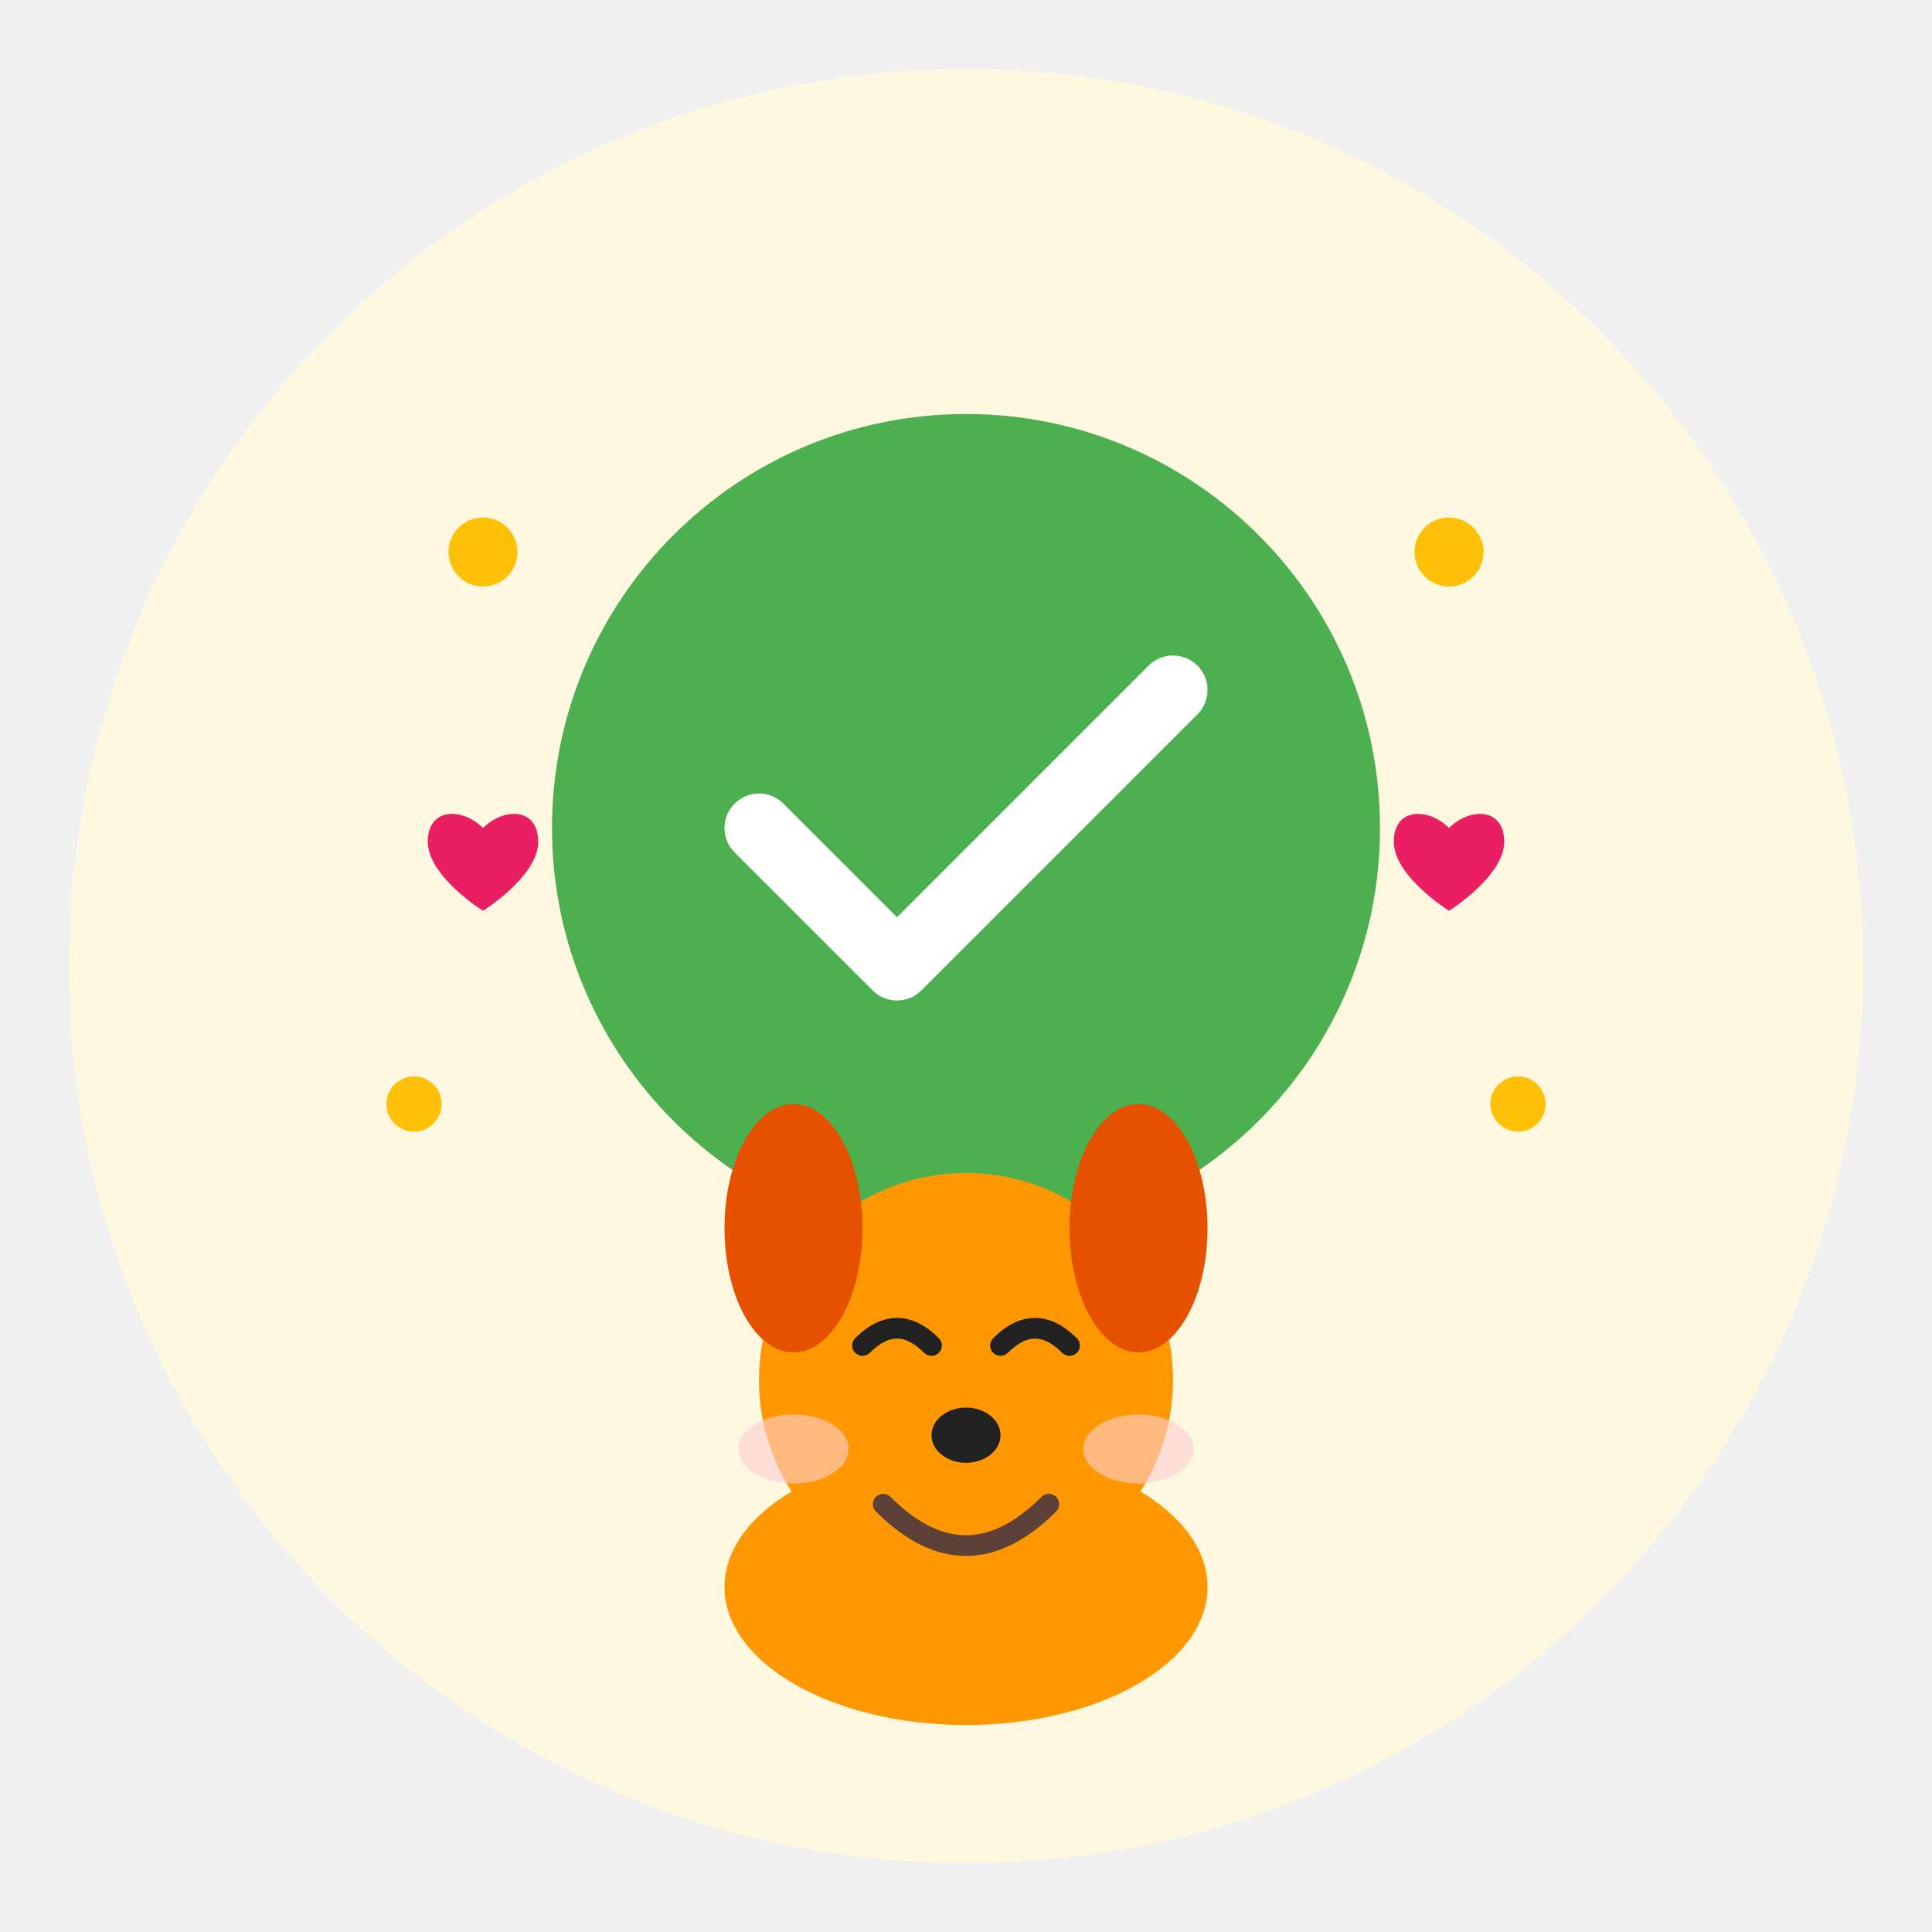
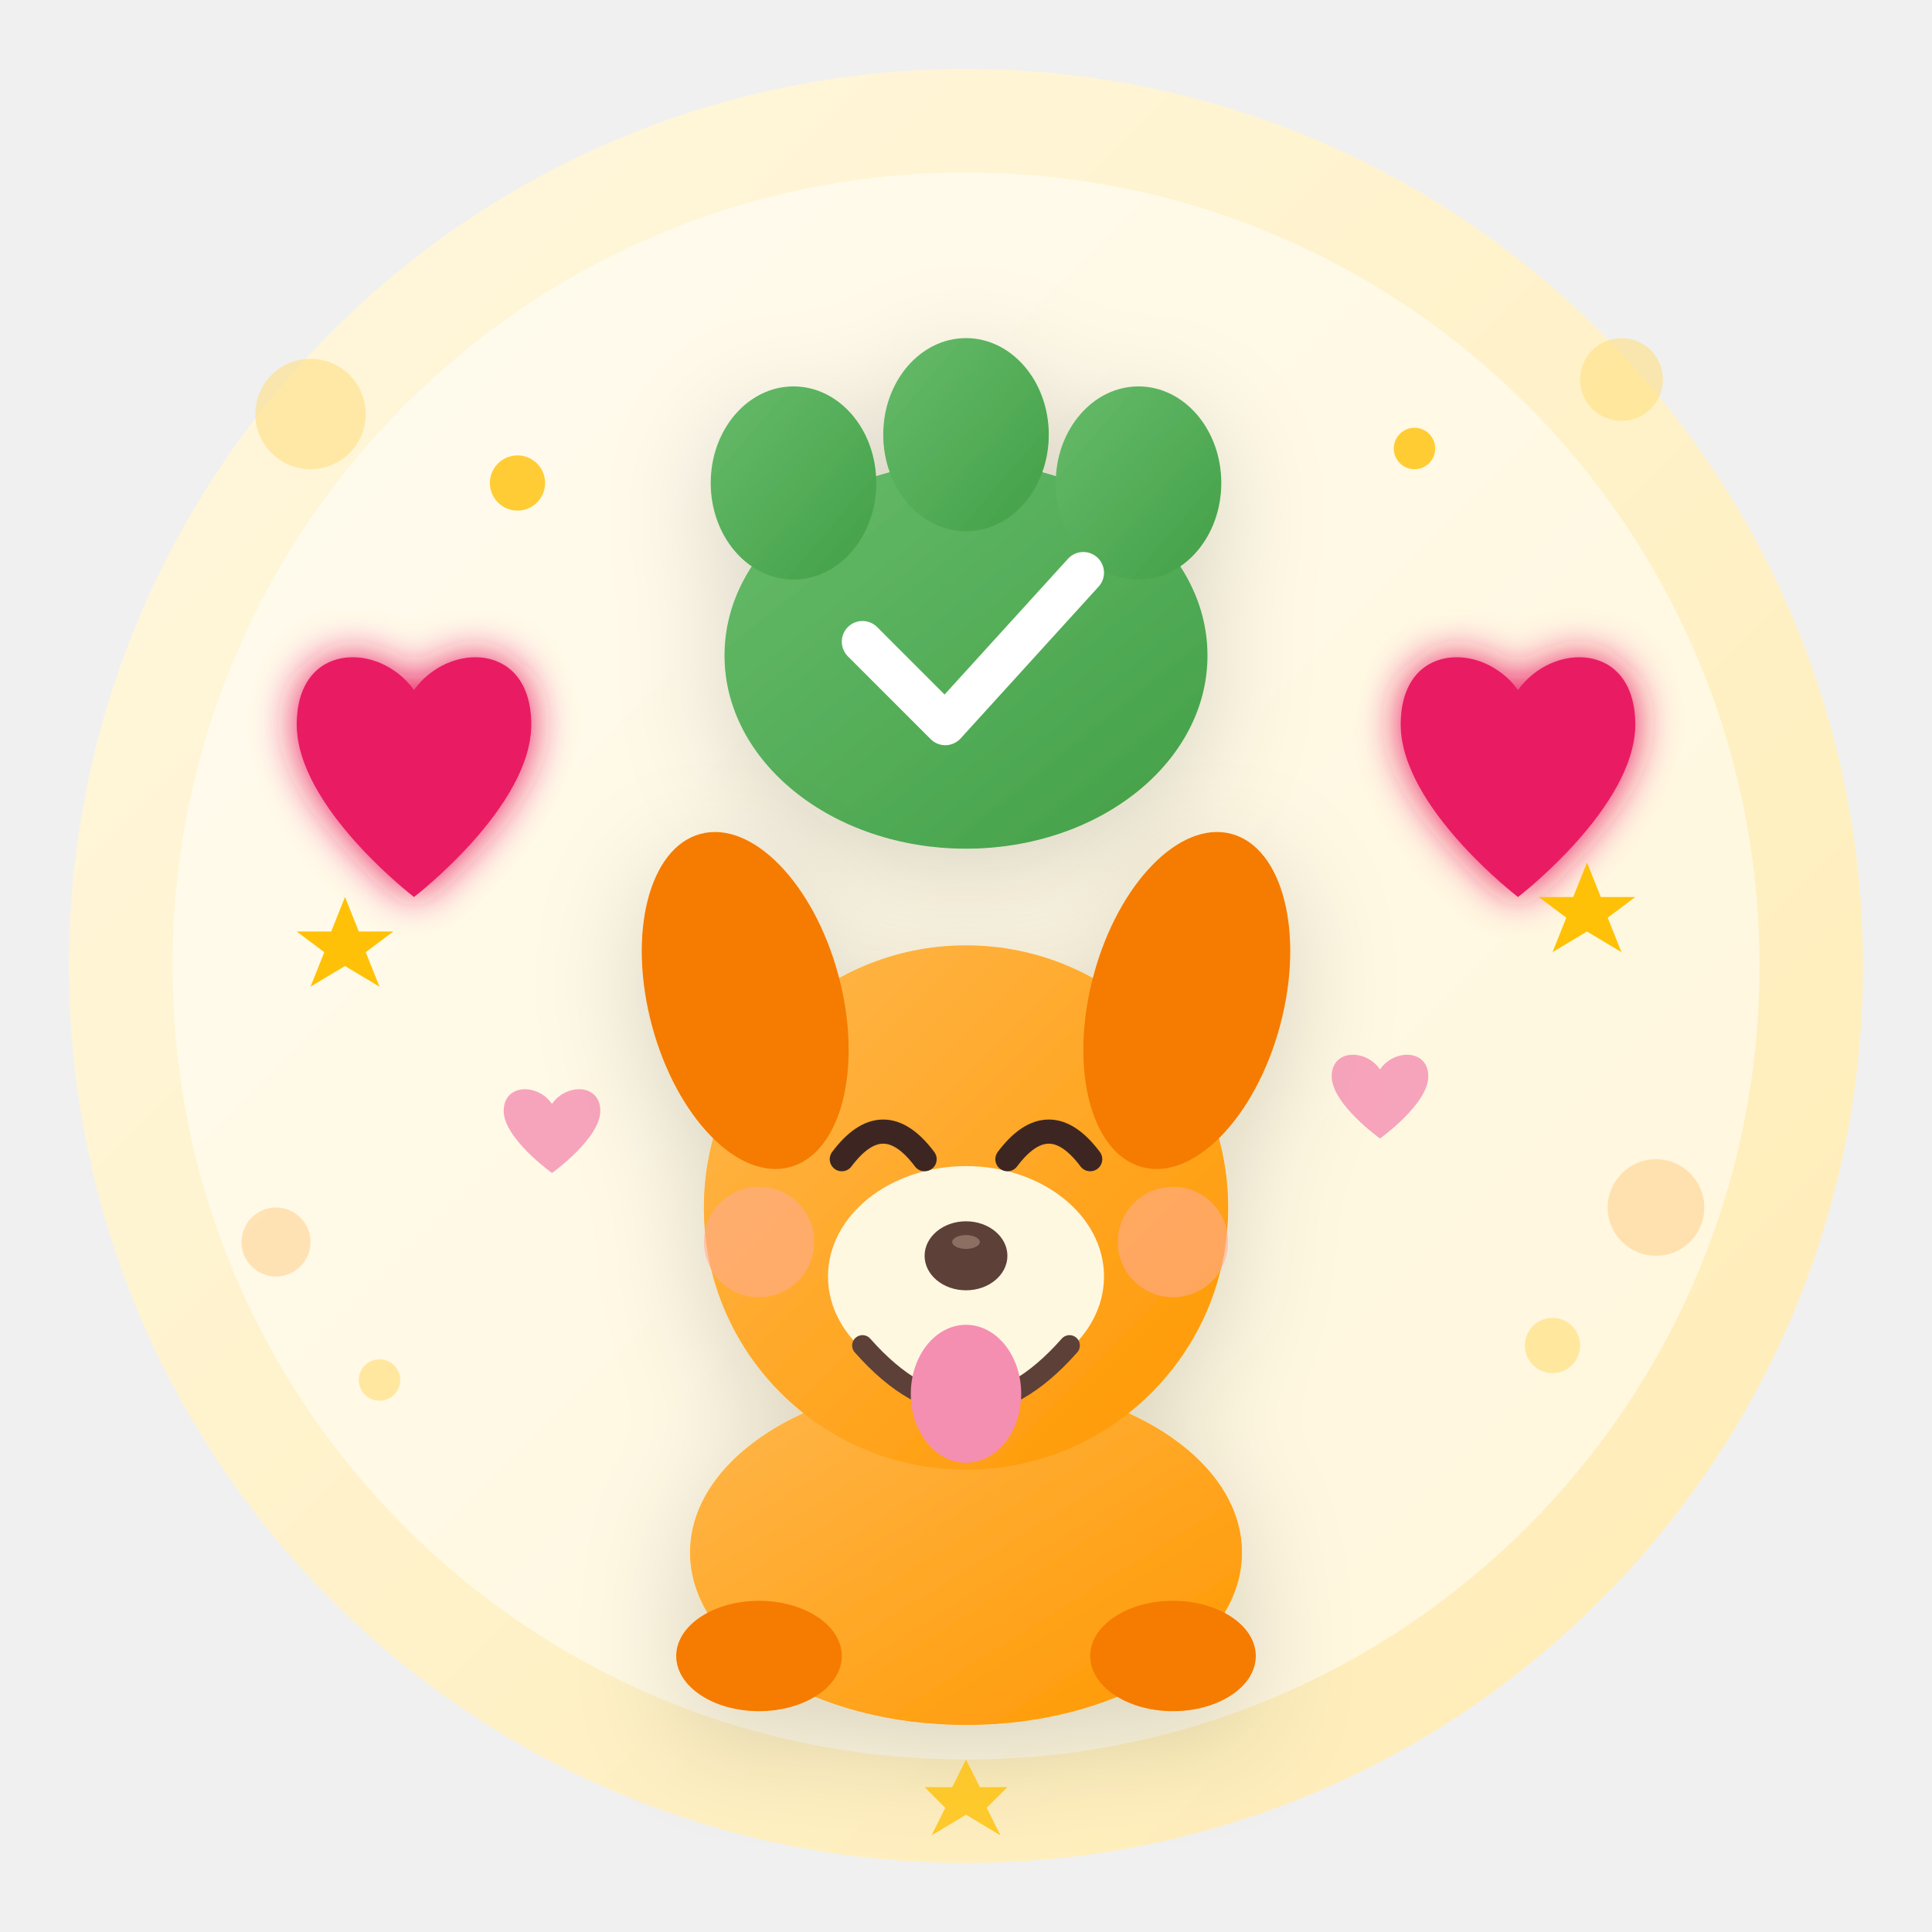
<svg xmlns="http://www.w3.org/2000/svg" width="280" height="280" viewBox="0 0 280 280" fill="none">
-   <circle cx="140" cy="140" r="130" fill="#FFF8E1" />
-   <circle cx="140" cy="120" r="60" fill="#4CAF50" />
-   <path d="M110 120 L130 140 L170 100" stroke="white" stroke-width="10" fill="none" stroke-linecap="round" stroke-linejoin="round" />
-   <ellipse cx="140" cy="230" rx="35" ry="20" fill="#FF9800" />
-   <circle cx="140" cy="200" r="30" fill="#FF9800" />
-   <ellipse cx="115" cy="178" rx="10" ry="18" fill="#E65100" />
-   <ellipse cx="165" cy="178" rx="10" ry="18" fill="#E65100" />
-   <path d="M125 195 Q130 190 135 195" stroke="#212121" stroke-width="3" fill="none" stroke-linecap="round" />
-   <path d="M145 195 Q150 190 155 195" stroke="#212121" stroke-width="3" fill="none" stroke-linecap="round" />
-   <ellipse cx="140" cy="208" rx="5" ry="4" fill="#212121" />
-   <path d="M128 218 Q140 230 152 218" stroke="#5D4037" stroke-width="3" fill="none" stroke-linecap="round" />
-   <ellipse cx="115" cy="210" rx="8" ry="5" fill="#FFCDD2" opacity="0.6" />
-   <ellipse cx="165" cy="210" rx="8" ry="5" fill="#FFCDD2" opacity="0.6" />
-   <circle cx="70" cy="80" r="5" fill="#FFC107" />
-   <circle cx="210" cy="80" r="5" fill="#FFC107" />
-   <circle cx="60" cy="160" r="4" fill="#FFC107" />
-   <circle cx="220" cy="160" r="4" fill="#FFC107" />
-   <path d="M70 120 C67 117 62 117 62 122 C62 127 70 132 70 132 C70 132 78 127 78 122 C78 117 73 117 70 120" fill="#E91E63" />
-   <path d="M210 120 C207 117 202 117 202 122 C202 127 210 132 210 132 C210 132 218 127 218 122 C218 117 213 117 210 120" fill="#E91E63" />
+   <defs>
+     <linearGradient id="bgStart" x1="0%" y1="0%" x2="100%" y2="100%">
+       <stop offset="0%" style="stop-color:#FFF8E1" />
+       <stop offset="100%" style="stop-color:#FFECB3" />
+     </linearGradient>
+     <linearGradient id="checkGrad" x1="0%" y1="0%" x2="100%" y2="100%">
+       <stop offset="0%" style="stop-color:#66BB6A" />
+       <stop offset="100%" style="stop-color:#43A047" />
+     </linearGradient>
+     <linearGradient id="dogStart" x1="0%" y1="0%" x2="100%" y2="100%">
+       <stop offset="0%" style="stop-color:#FFB74D" />
+       <stop offset="100%" style="stop-color:#FF9800" />
+     </linearGradient>
+     <filter id="shadowStart" x="-20%" y="-20%" width="140%" height="140%">
+       <feDropShadow dx="0" dy="4" stdDeviation="8" flood-color="#000" flood-opacity="0.15" />
+     </filter>
+     <filter id="glow" x="-50%" y="-50%" width="200%" height="200%">
+       <feGaussianBlur stdDeviation="3" result="coloredBlur" />
+       <feMerge>
+         <feMergeNode in="coloredBlur" />
+         <feMergeNode in="SourceGraphic" />
+       </feMerge>
+     </filter>
+   </defs>
+   <circle cx="140" cy="140" r="130" fill="url(#bgStart)" />
+   <circle cx="140" cy="140" r="115" fill="white" fill-opacity="0.5" />
+   <circle cx="45" cy="60" r="8" fill="#FFE082" fill-opacity="0.6" />
+   <circle cx="235" cy="55" r="6" fill="#FFE082" fill-opacity="0.6" />
+   <circle cx="40" cy="180" r="5" fill="#FFCC80" fill-opacity="0.5" />
+   <circle cx="240" cy="175" r="7" fill="#FFCC80" fill-opacity="0.5" />
+   <g filter="url(#shadowStart)" transform="translate(95, 45)">
+     <ellipse cx="45" cy="50" rx="35" ry="28" fill="url(#checkGrad)" />
+     <ellipse cx="20" cy="25" rx="12" ry="14" fill="url(#checkGrad)" />
+     <ellipse cx="45" cy="18" rx="12" ry="14" fill="url(#checkGrad)" />
+     <ellipse cx="70" cy="25" rx="12" ry="14" fill="url(#checkGrad)" />
+     <path d="M30 48 L42 60 L62 38" stroke="white" stroke-width="6" fill="none" stroke-linecap="round" stroke-linejoin="round" />
+   </g>
+   <g filter="url(#shadowStart)">
+     <ellipse cx="140" cy="225" rx="40" ry="25" fill="url(#dogStart)" />
+     <ellipse cx="110" cy="240" rx="12" ry="8" fill="#F57C00" />
+     <ellipse cx="170" cy="240" rx="12" ry="8" fill="#F57C00" />
+     <circle cx="140" cy="175" r="38" fill="url(#dogStart)" />
+     <ellipse cx="108" cy="145" rx="14" ry="25" fill="#F57C00" transform="rotate(-15 108 145)" />
+     <ellipse cx="172" cy="145" rx="14" ry="25" fill="#F57C00" transform="rotate(15 172 145)" />
+     <ellipse cx="140" cy="185" rx="20" ry="16" fill="#FFF8E1" />
+     <path d="M122 168 Q128 160 134 168" stroke="#3E2723" stroke-width="3.5" fill="none" stroke-linecap="round" />
+     <path d="M146 168 Q152 160 158 168" stroke="#3E2723" stroke-width="3.5" fill="none" stroke-linecap="round" />
+     <ellipse cx="140" cy="182" rx="6" ry="5" fill="#5D4037" />
+     <ellipse cx="140" cy="180" rx="2" ry="1" fill="#8D6E63" />
+     <path d="M125 195 Q140 212 155 195" stroke="#5D4037" stroke-width="3" fill="none" stroke-linecap="round" />
+     <ellipse cx="140" cy="202" rx="8" ry="10" fill="#F48FB1" />
+     <circle cx="110" cy="180" r="8" fill="#FFAB91" fill-opacity="0.6" />
+     <circle cx="170" cy="180" r="8" fill="#FFAB91" fill-opacity="0.6" />
+   </g>
+   <g filter="url(#glow)">
+     <path d="M60 100 C55 93 43 93 43 105 C43 117 60 130 60 130 C60 130 77 117 77 105 C77 93 65 93 60 100" fill="#E91E63" />
+     <path d="M220 100 C215 93 203 93 203 105 C203 117 220 130 220 130 C220 130 237 117 237 105 C237 93 225 93 220 100" fill="#E91E63" />
+   </g>
+   <path d="M80 160 C78 157 73 157 73 161 C73 165 80 170 80 170 C80 170 87 165 87 161 C87 157 82 157 80 160" fill="#F48FB1" opacity="0.8" />
+   <path d="M200 155 C198 152 193 152 193 156 C193 160 200 165 200 165 C200 165 207 160 207 156 C207 152 202 152 200 155" fill="#F48FB1" opacity="0.8" />
+   <g fill="#FFC107">
+     <path d="M50 130 L52 135 L57 135 L53 138 L55 143 L50 140 L45 143 L47 138 L43 135 L48 135 Z" />
+     <path d="M230 125 L232 130 L237 130 L233 133 L235 138 L230 135 L225 138 L227 133 L223 130 L228 130 Z" />
+     <path d="M140 255 L142 259 L146 259 L143 262 L145 266 L140 263 L135 266 L137 262 L134 259 L138 259 Z" opacity="0.8" />
+   </g>
+   <circle cx="75" cy="70" r="4" fill="#FFC107" opacity="0.8" />
+   <circle cx="205" cy="65" r="3" fill="#FFC107" opacity="0.8" />
+   <circle cx="55" cy="200" r="3" fill="#FFE082" opacity="0.7" />
+   <circle cx="225" cy="195" r="4" fill="#FFE082" opacity="0.7" />
</svg>
